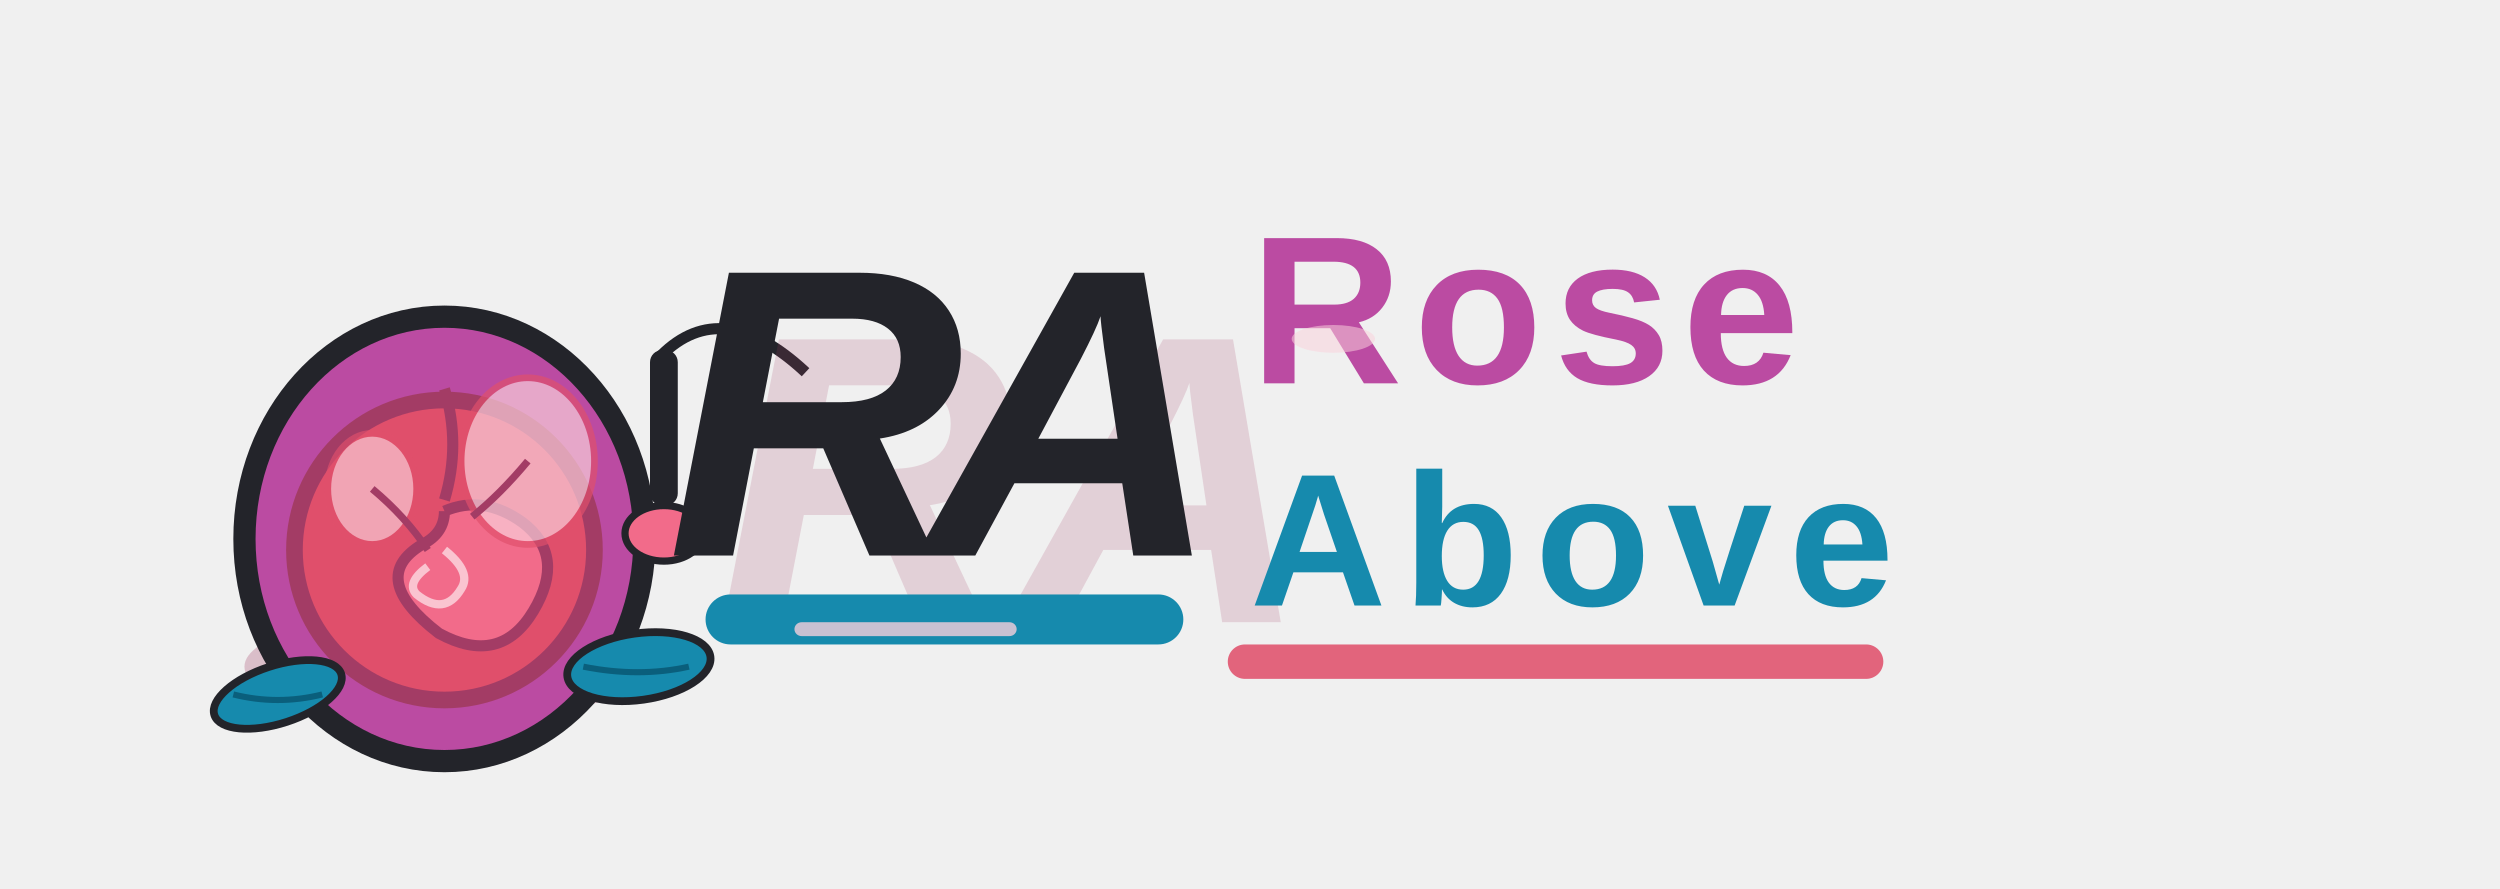
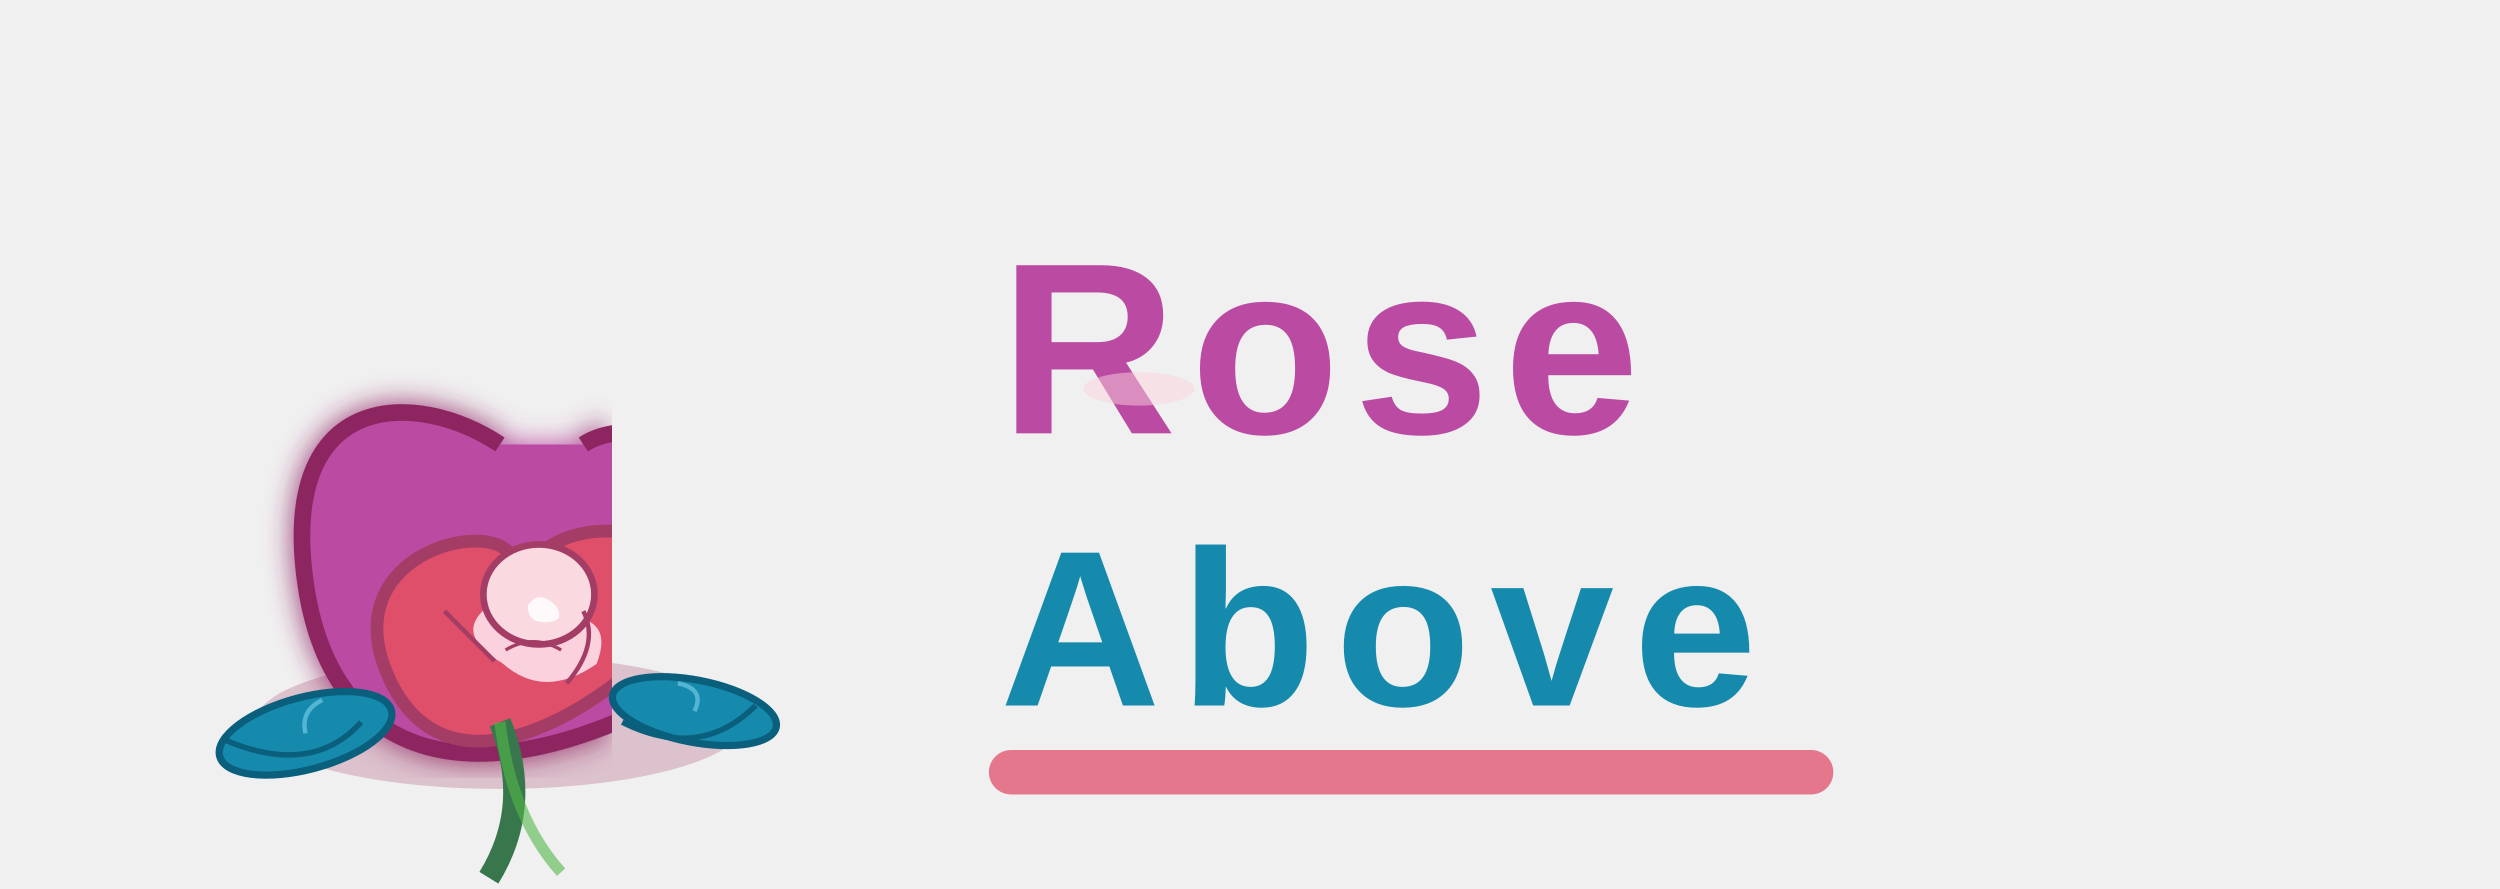
<svg xmlns="http://www.w3.org/2000/svg" width="450" height="160" viewBox="0 0 450 160" fill="none">
-   <g id="rose" transform="translate(35,45)">
-     <ellipse cx="45" cy="75" rx="36" ry="10" fill="#a33c65" opacity="0.28" />
-     <ellipse cx="45" cy="52" rx="36" ry="40" fill="#bb4ba2" stroke="#23242a" stroke-width="4" />
-     <ellipse cx="45" cy="54" rx="27" ry="27" fill="#e04f6b" stroke="#a33c65" stroke-width="3" />
-     <path d="M45 47       Q52 44 59 49       Q67 55 61 65       Q55 75 44 69       Q31 59 41 53       Q45 51 45 47" fill="#f26b8a" stroke="#a33c65" stroke-width="2" />
-     <path d="M45 54 Q50 58 48 61 Q45 66 40 62 Q38 60 42 57" fill="none" stroke="#fff" stroke-width="1.5" opacity="0.6" />
-     <ellipse cx="60" cy="38" rx="12" ry="15" fill="#fad1dc" stroke="#e04f6b" stroke-width="1.2" opacity="0.68" />
-     <ellipse cx="32" cy="43" rx="8" ry="10" fill="#fad1dc" stroke="#e04f6b" stroke-width="1.2" opacity="0.65" />
-     <path d="M45 25 Q48 35 45 45" stroke="#a33c65" stroke-width="2" fill="none" />
-     <path d="M60 38 Q55 44 50 48" stroke="#a33c65" stroke-width="1.3" fill="none" />
-     <path d="M32 43 Q38 48 42 54" stroke="#a33c65" stroke-width="1.3" fill="none" />
-     <ellipse cx="15" cy="80" rx="12" ry="5.2" fill="#168aad" stroke="#23242a" stroke-width="1.4" transform="rotate(-18 15 80)" />
-     <path d="M7 80 Q15 82 23 80" stroke="#0a5f7c" stroke-width="1.1" fill="none" />
-     <ellipse cx="80" cy="75" rx="13" ry="6" fill="#168aad" stroke="#23242a" stroke-width="1.4" transform="rotate(-8 80 75)" />
-     <path d="M70 75 Q80 77 89 75" stroke="#0a5f7c" stroke-width="1.1" fill="none" />
-     <rect x="82" y="18" width="5" height="28" rx="2.2" fill="#23242a" />
-     <ellipse cx="84.5" cy="51" rx="7" ry="5" fill="#f26b8a" stroke="#23242a" stroke-width="1.3" />
-     <path d="M84 19 Q95 8 110 22" stroke="#23242a" stroke-width="2" fill="none" />
+   <ellipse cx="90" cy="130" rx="44" ry="12" fill="#a33c65" opacity="0.26" />
+   <g id="realistic-rose" filter="url(#glow)">
+     <path d="M90,80        C75,70 50,70 55,105        S90,145 130,120        S120,70 105,80" fill="#bb4ba2" stroke="#8d2560" stroke-width="3" />
+     <path d="M92,100        C88,93 60,100 70,122        S105,130 120,115        S110,90 98,99" fill="#e04f6b" stroke="#a33c65" stroke-width="2.3" />
+     <path d="M88,108        Q80,114 90,120        Q98,127 108,120        Q112,110 100,110        Q96,110 88,108" fill="#fad1dc" stroke="#e04f6b" stroke-width="1.5" />
+     <ellipse cx="97" cy="107" rx="10" ry="9" fill="#fadae0" stroke="#a33c65" stroke-width="1.2" />
+     <path d="M95,109 Q97,106 100,109 Q102,112 98,112 Q95,112 95,109" fill="#fff" opacity="0.86" />
+     <path d="M80,110 Q85,115 89,119" stroke="#a33c65" stroke-width="0.8" fill="none" />
+     <path d="M105,110 Q108,116 102,123" stroke="#a33c65" stroke-width="0.8" fill="none" />
+     <path d="M91,117 Q96,114 101,117" stroke="#a33c65" stroke-width="0.6" fill="none" />
  </g>
-   <g id="RA" font-family="'Montserrat', Arial, sans-serif" font-weight="900" font-style="italic">
-     <text x="124" y="107" font-size="74" fill="#a33c65" opacity="0.18" dx="5" dy="5">RA</text>
-     <text x="120" y="100" font-size="74" fill="#23242a" letter-spacing="-7">RA</text>
-     <rect x="127" y="107" width="86" height="9" rx="4.5" fill="#168aad" />
-     <rect x="143" y="112" width="40" height="2.5" rx="1.3" fill="#fad1dc" opacity="0.78" />
+   <g id="rose-leaves">
+     <ellipse cx="55" cy="132" rx="16" ry="6.5" fill="#168aad" stroke="#0a5f7c" stroke-width="1.3" transform="rotate(-15 55 132)" />
+     <path d="M40,133 Q56,140 65,130" stroke="#0a5f7c" stroke-width="1" fill="none" />
+     <ellipse cx="125" cy="128" rx="15" ry="5.6" fill="#168aad" stroke="#0a5f7c" stroke-width="1.3" transform="rotate(11 125 128)" />
+     <path d="M112,130 Q126,137 136,127" stroke="#0a5f7c" stroke-width="1" fill="none" />
+     <path d="M55,132 Q54,128 58,126" stroke="#54b4d3" stroke-width="0.8" fill="none" />
+     <path d="M125,128 Q127,124 122,123" stroke="#54b4d3" stroke-width="0.8" fill="none" />
  </g>
+   <path d="M90,130 Q96,145 88,158" stroke="#38764c" stroke-width="4" fill="none" />
+   <path d="M90,130 Q92,147 101,157" stroke="#54b848" stroke-width="2" fill="none" opacity="0.6" />
  <g id="wordmark">
-     <text x="225" y="69" font-family="'Space Grotesk', 'Montserrat', Arial, sans-serif" font-size="38" font-weight="800" fill="#bb4ba2" letter-spacing="2" style="text-transform:uppercase;">
+     <text x="180" y="78" font-family="'Space Grotesk', 'Montserrat', Arial, sans-serif" font-size="44" font-weight="900" fill="#bb4ba2" letter-spacing="2.5" style="text-transform:uppercase;">
      Rose
    </text>
-     <text x="225" y="109" font-family="'Space Grotesk', 'Montserrat', Arial, sans-serif" font-size="34" font-weight="600" fill="#168aad" letter-spacing="3" style="text-transform:uppercase;">
+     <text x="180" y="127" font-family="'Space Grotesk', 'Montserrat', Arial, sans-serif" font-size="40" font-weight="800" fill="#168aad" letter-spacing="3.5" style="text-transform:uppercase;">
      Above
    </text>
-     <rect x="221" y="116" width="118" height="6.2" rx="3.1" fill="#e04f6b" opacity="0.87" />
-     <ellipse cx="240" cy="61" rx="7.5" ry="2.5" fill="#fad1dc" opacity="0.53" />
+     <rect x="178" y="135" width="152" height="8" rx="4" fill="#e04f6b" opacity="0.75" />
+     <ellipse cx="205" cy="70" rx="10" ry="3" fill="#fad1dc" opacity="0.5" />
  </g>
+   <defs>
+     <filter id="glow" x="-10" y="20" width="120" height="120" filterUnits="userSpaceOnUse">
+       <feGaussianBlur stdDeviation="2.5" result="coloredBlur" />
+       <feMerge>
+         <feMergeNode in="coloredBlur" />
+         <feMergeNode in="SourceGraphic" />
+       </feMerge>
+     </filter>
+   </defs>
</svg>
